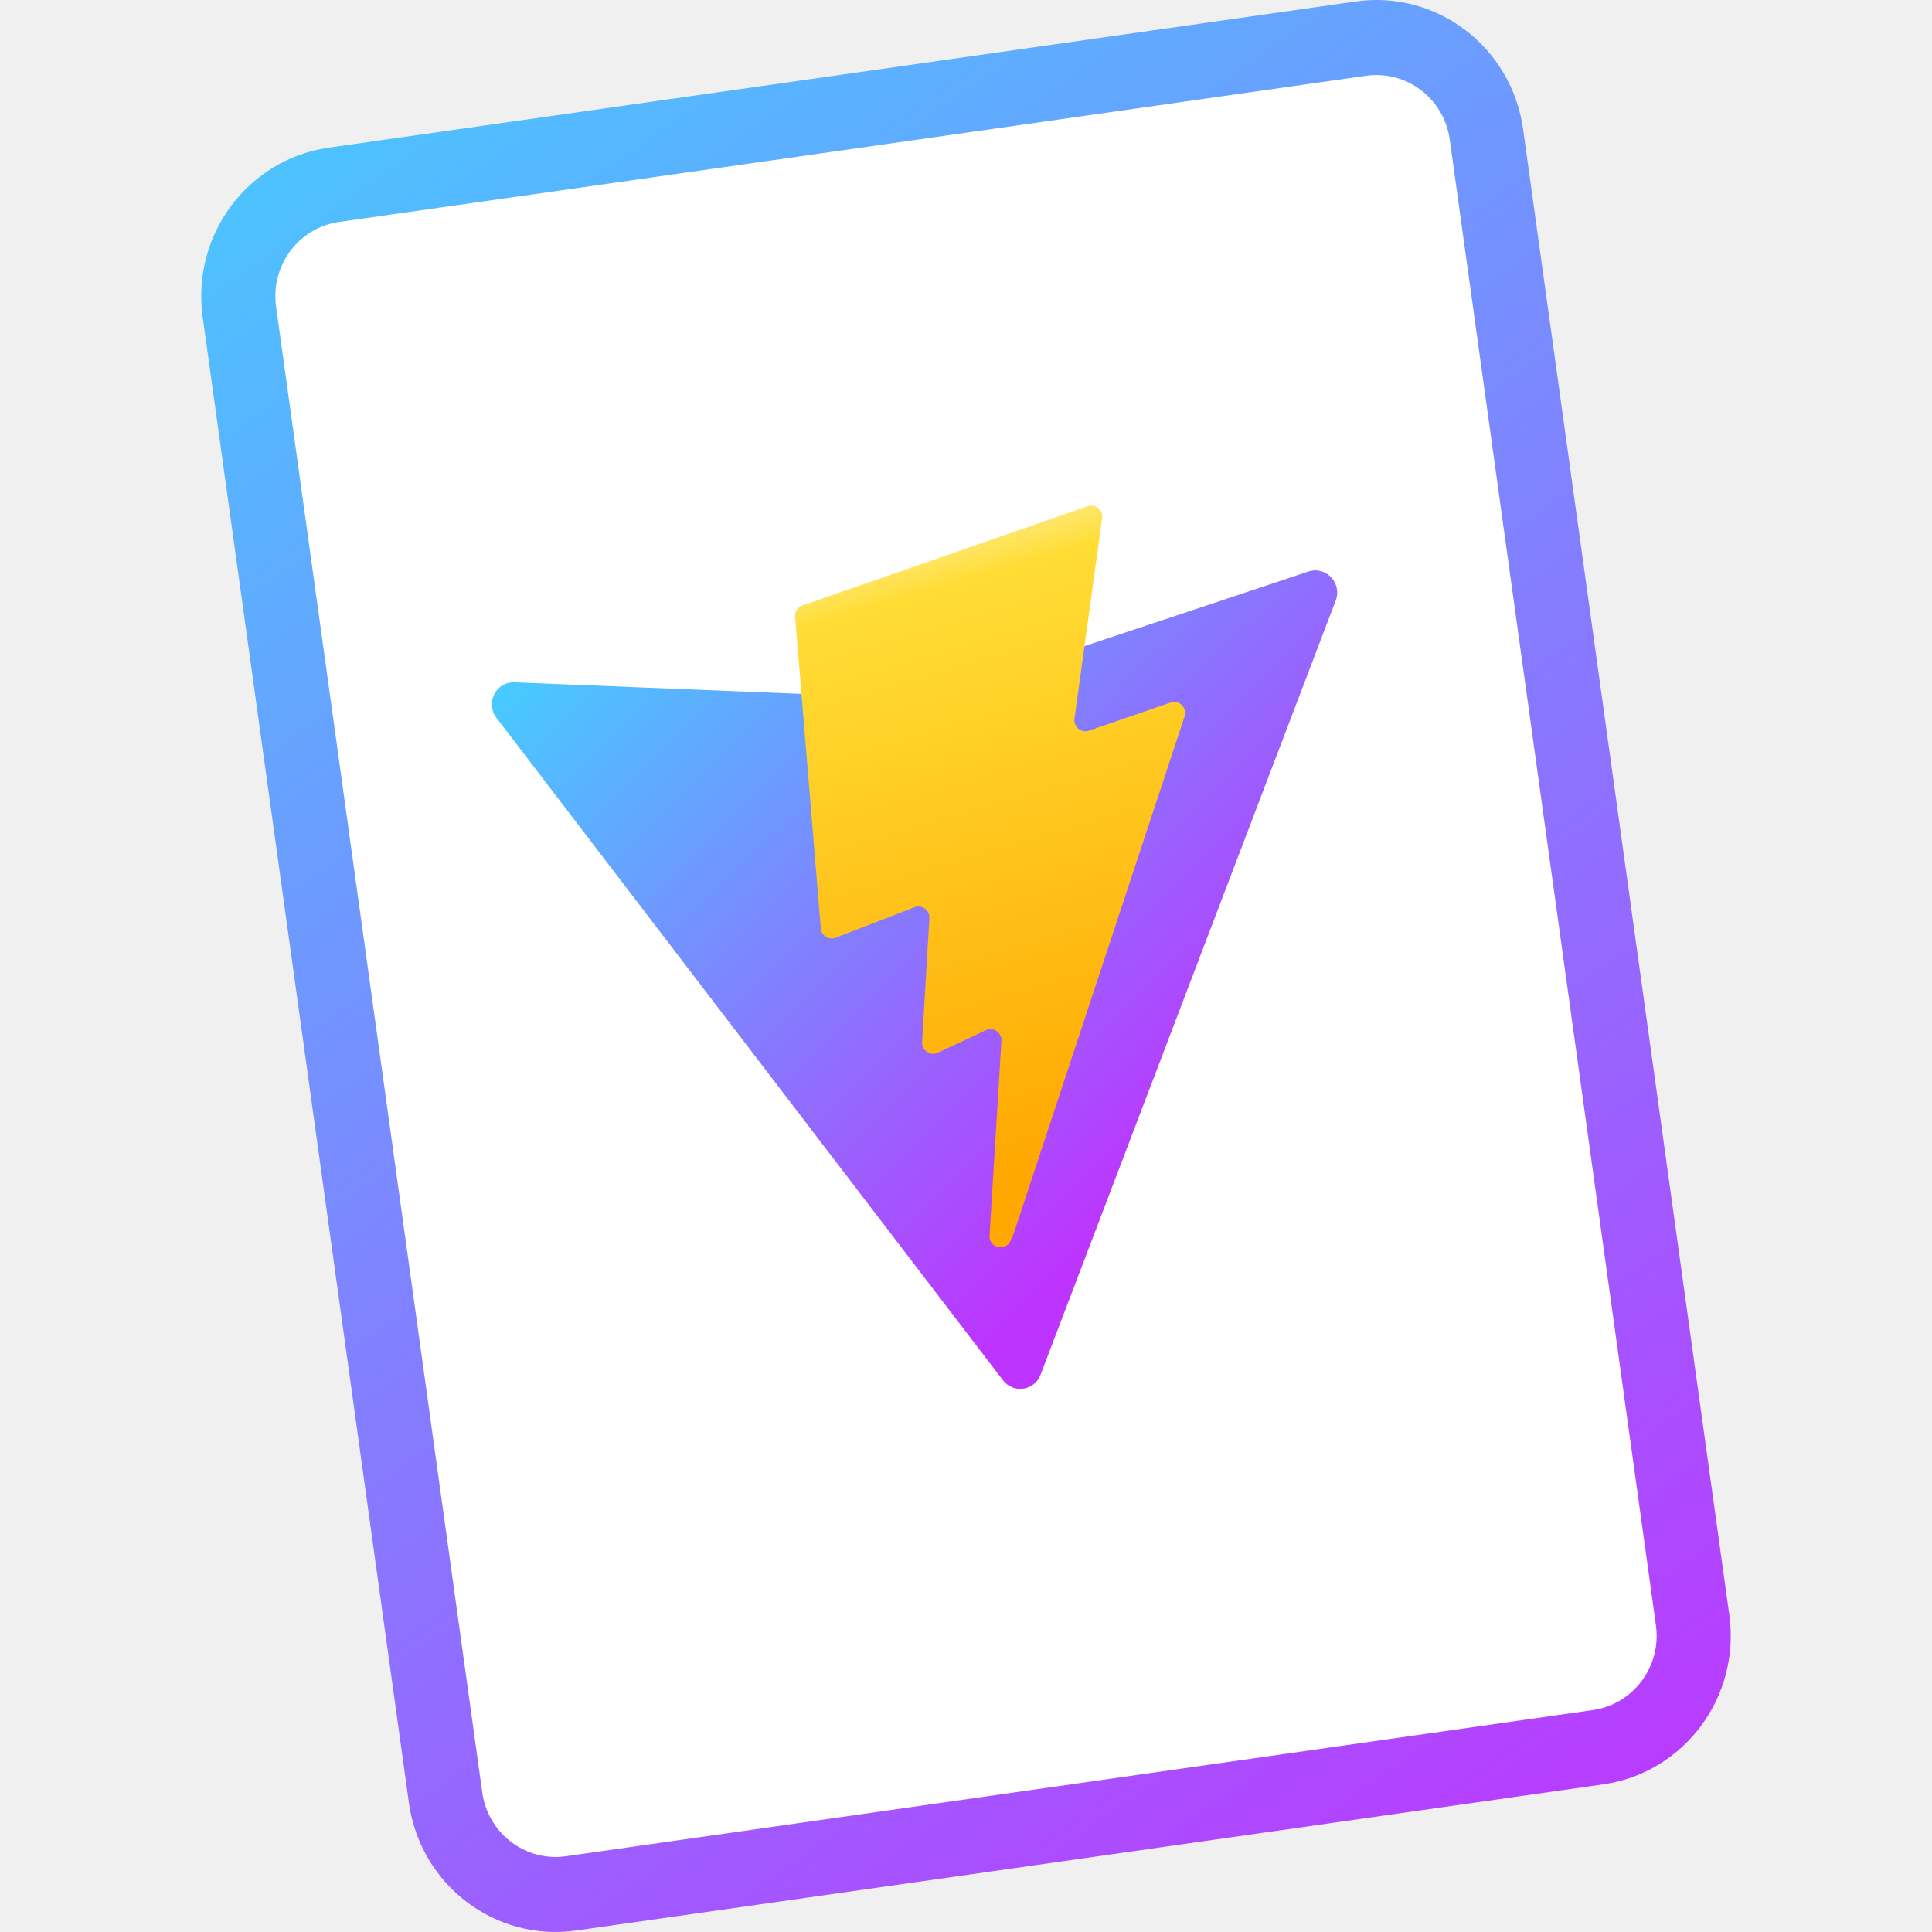
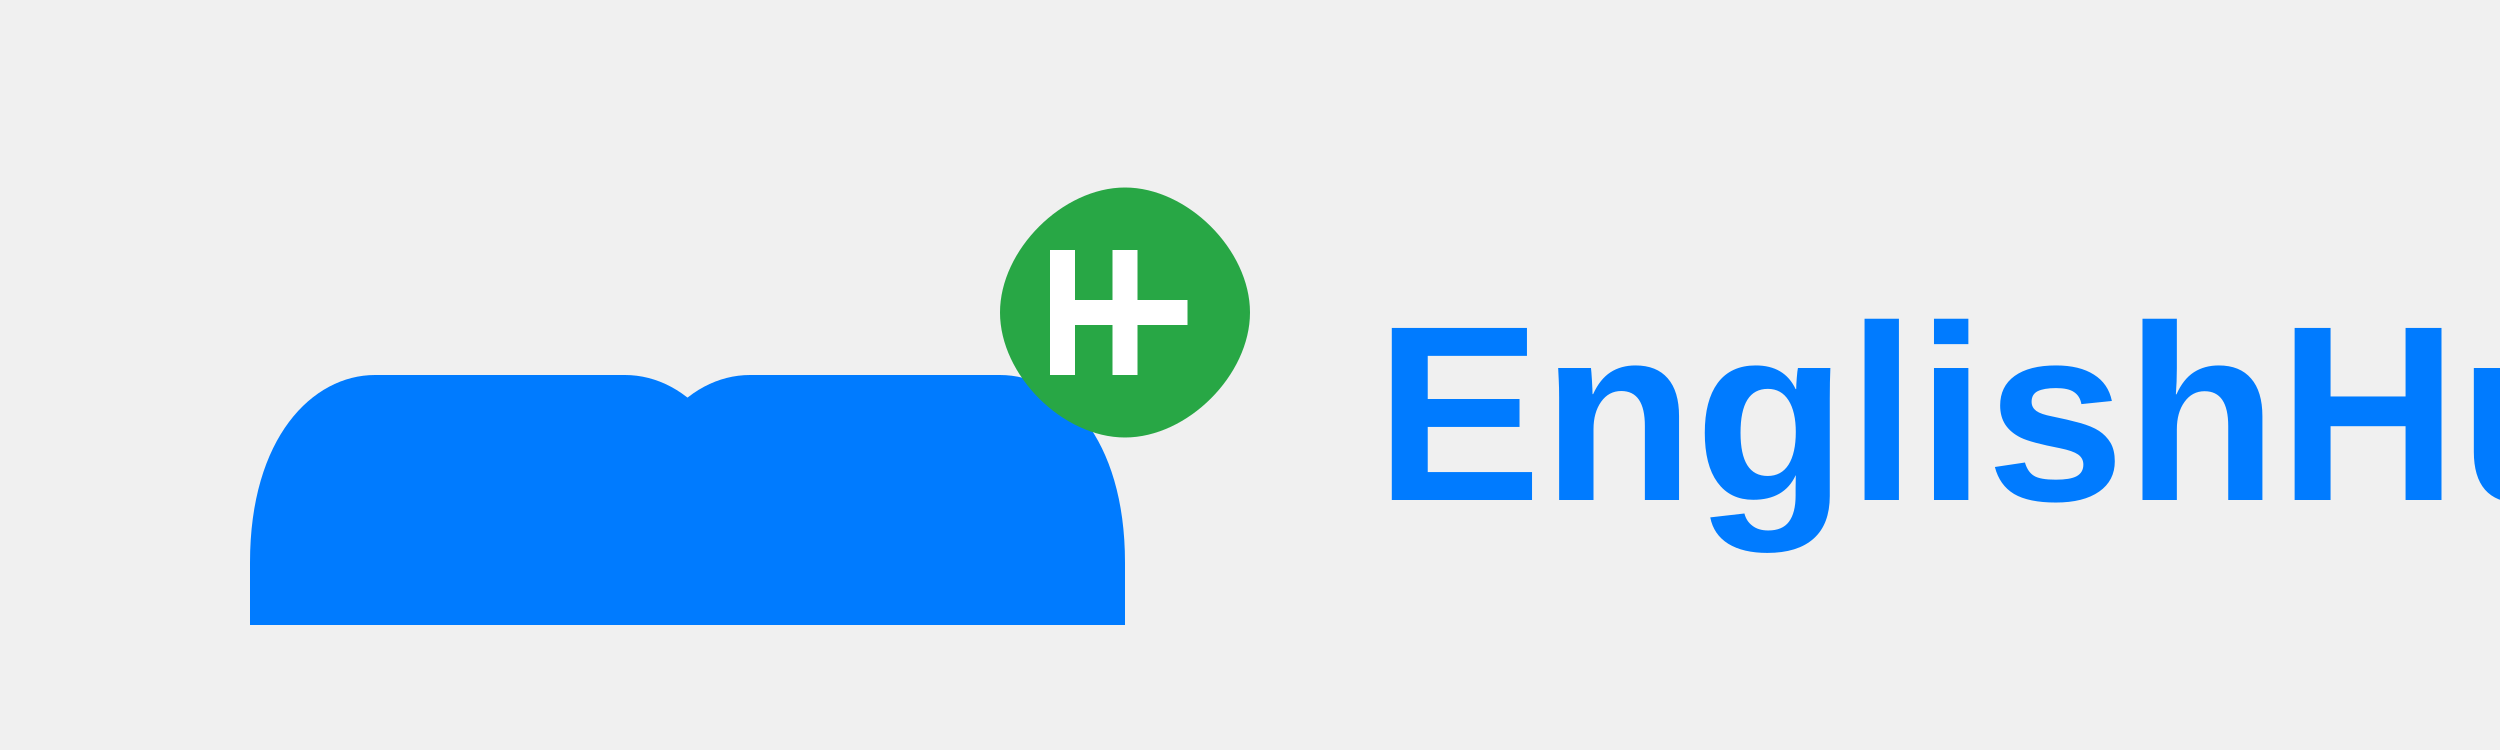
- <svg xmlns="http://www.w3.org/2000/svg" width="48" height="48" viewBox="0 0 48 48" fill="none">
-   <path d="M5.036 7.878C4.753 5.84 6.156 3.955 8.169 3.668L33.684 0.037C35.697 -0.25 37.558 1.171 37.841 3.209L42.964 40.122C43.247 42.16 41.844 44.045 39.831 44.332L14.316 47.963C12.303 48.25 10.442 46.829 10.159 44.791L5.036 7.878Z" fill="url(#paint0_linear_1287_1214)" />
-   <path d="M6.859 7.619C6.717 6.599 7.419 5.657 8.425 5.514L33.94 1.882C34.947 1.739 35.877 2.449 36.019 3.469L41.141 40.381C41.283 41.401 40.581 42.343 39.575 42.486L14.06 46.118C13.053 46.261 12.123 45.551 11.981 44.531L6.859 7.619Z" fill="white" />
-   <path d="M33.186 14.919L25.851 34.158C25.699 34.555 25.176 34.63 24.918 34.292L12.334 17.834C12.053 17.465 12.322 16.934 12.781 16.952L22.905 17.361C22.97 17.363 23.034 17.354 23.096 17.334L32.509 14.199C32.943 14.055 33.35 14.488 33.186 14.919Z" fill="url(#paint1_linear_1287_1214)" />
-   <path d="M27.025 12.576L19.935 15.043C19.819 15.083 19.744 15.199 19.755 15.323L20.392 23.063C20.407 23.245 20.59 23.363 20.759 23.298L22.723 22.539C22.906 22.468 23.102 22.614 23.09 22.813L22.91 25.89C22.898 26.097 23.109 26.244 23.295 26.157L24.495 25.595C24.681 25.508 24.892 25.655 24.88 25.862L24.585 30.698C24.567 31 24.976 31.107 25.101 30.832L25.185 30.649L29.43 17.801C29.501 17.586 29.297 17.381 29.085 17.454L27.052 18.155C26.861 18.221 26.668 18.059 26.695 17.856L27.382 12.874C27.41 12.671 27.216 12.509 27.025 12.576Z" fill="url(#paint2_linear_1287_1214)" />
-   <defs>
-     <linearGradient id="paint0_linear_1287_1214" x1="6.482" y1="1.976" x2="39.05" y2="48.206" gradientUnits="userSpaceOnUse">
-       <stop stop-color="#49C7FF" />
-       <stop offset="1" stop-color="#BD36FF" />
-     </linearGradient>
-     <linearGradient id="paint1_linear_1287_1214" x1="11.885" y1="16.427" x2="26.725" y2="31.418" gradientUnits="userSpaceOnUse">
-       <stop stop-color="#41D1FF" />
-       <stop offset="1" stop-color="#BD34FE" />
-     </linearGradient>
-     <linearGradient id="paint2_linear_1287_1214" x1="21.814" y1="13.705" x2="26.246" y2="28.807" gradientUnits="userSpaceOnUse">
-       <stop stop-color="#FFEA83" />
-       <stop offset="0.083" stop-color="#FFDD35" />
-       <stop offset="1" stop-color="#FFA800" />
-     </linearGradient>
-   </defs>
+ <svg xmlns="http://www.w3.org/2000/svg" width="200" height="60" viewBox="0 0 200 60">
+   <path d="M20 45 C20 35 25 30 30 30 H50 C55 30 60 35 60 45 V50 H20 V45 Z" fill="#007BFF" />
+   <path d="M50 45 C50 35 55 30 60 30 H80 C85 30 90 35 90 45 V50 H50 V45 Z" fill="#007BFF" />
+   <path d="M80 25 C80 20 85 15 90 15 C95 15 100 20 100 25 C100 30 95 35 90 35 C85 35 80 30 80 25 Z" fill="#28A745" />
+   <path d="M85 25 H95 M85 20 V30 M90 20 V30" stroke="#FFFFFF" stroke-width="2" />
+   <text x="110" y="40" font-family="Arial, sans-serif" font-size="20" font-weight="bold" fill="#007BFF">EnglishHub</text>
</svg>
